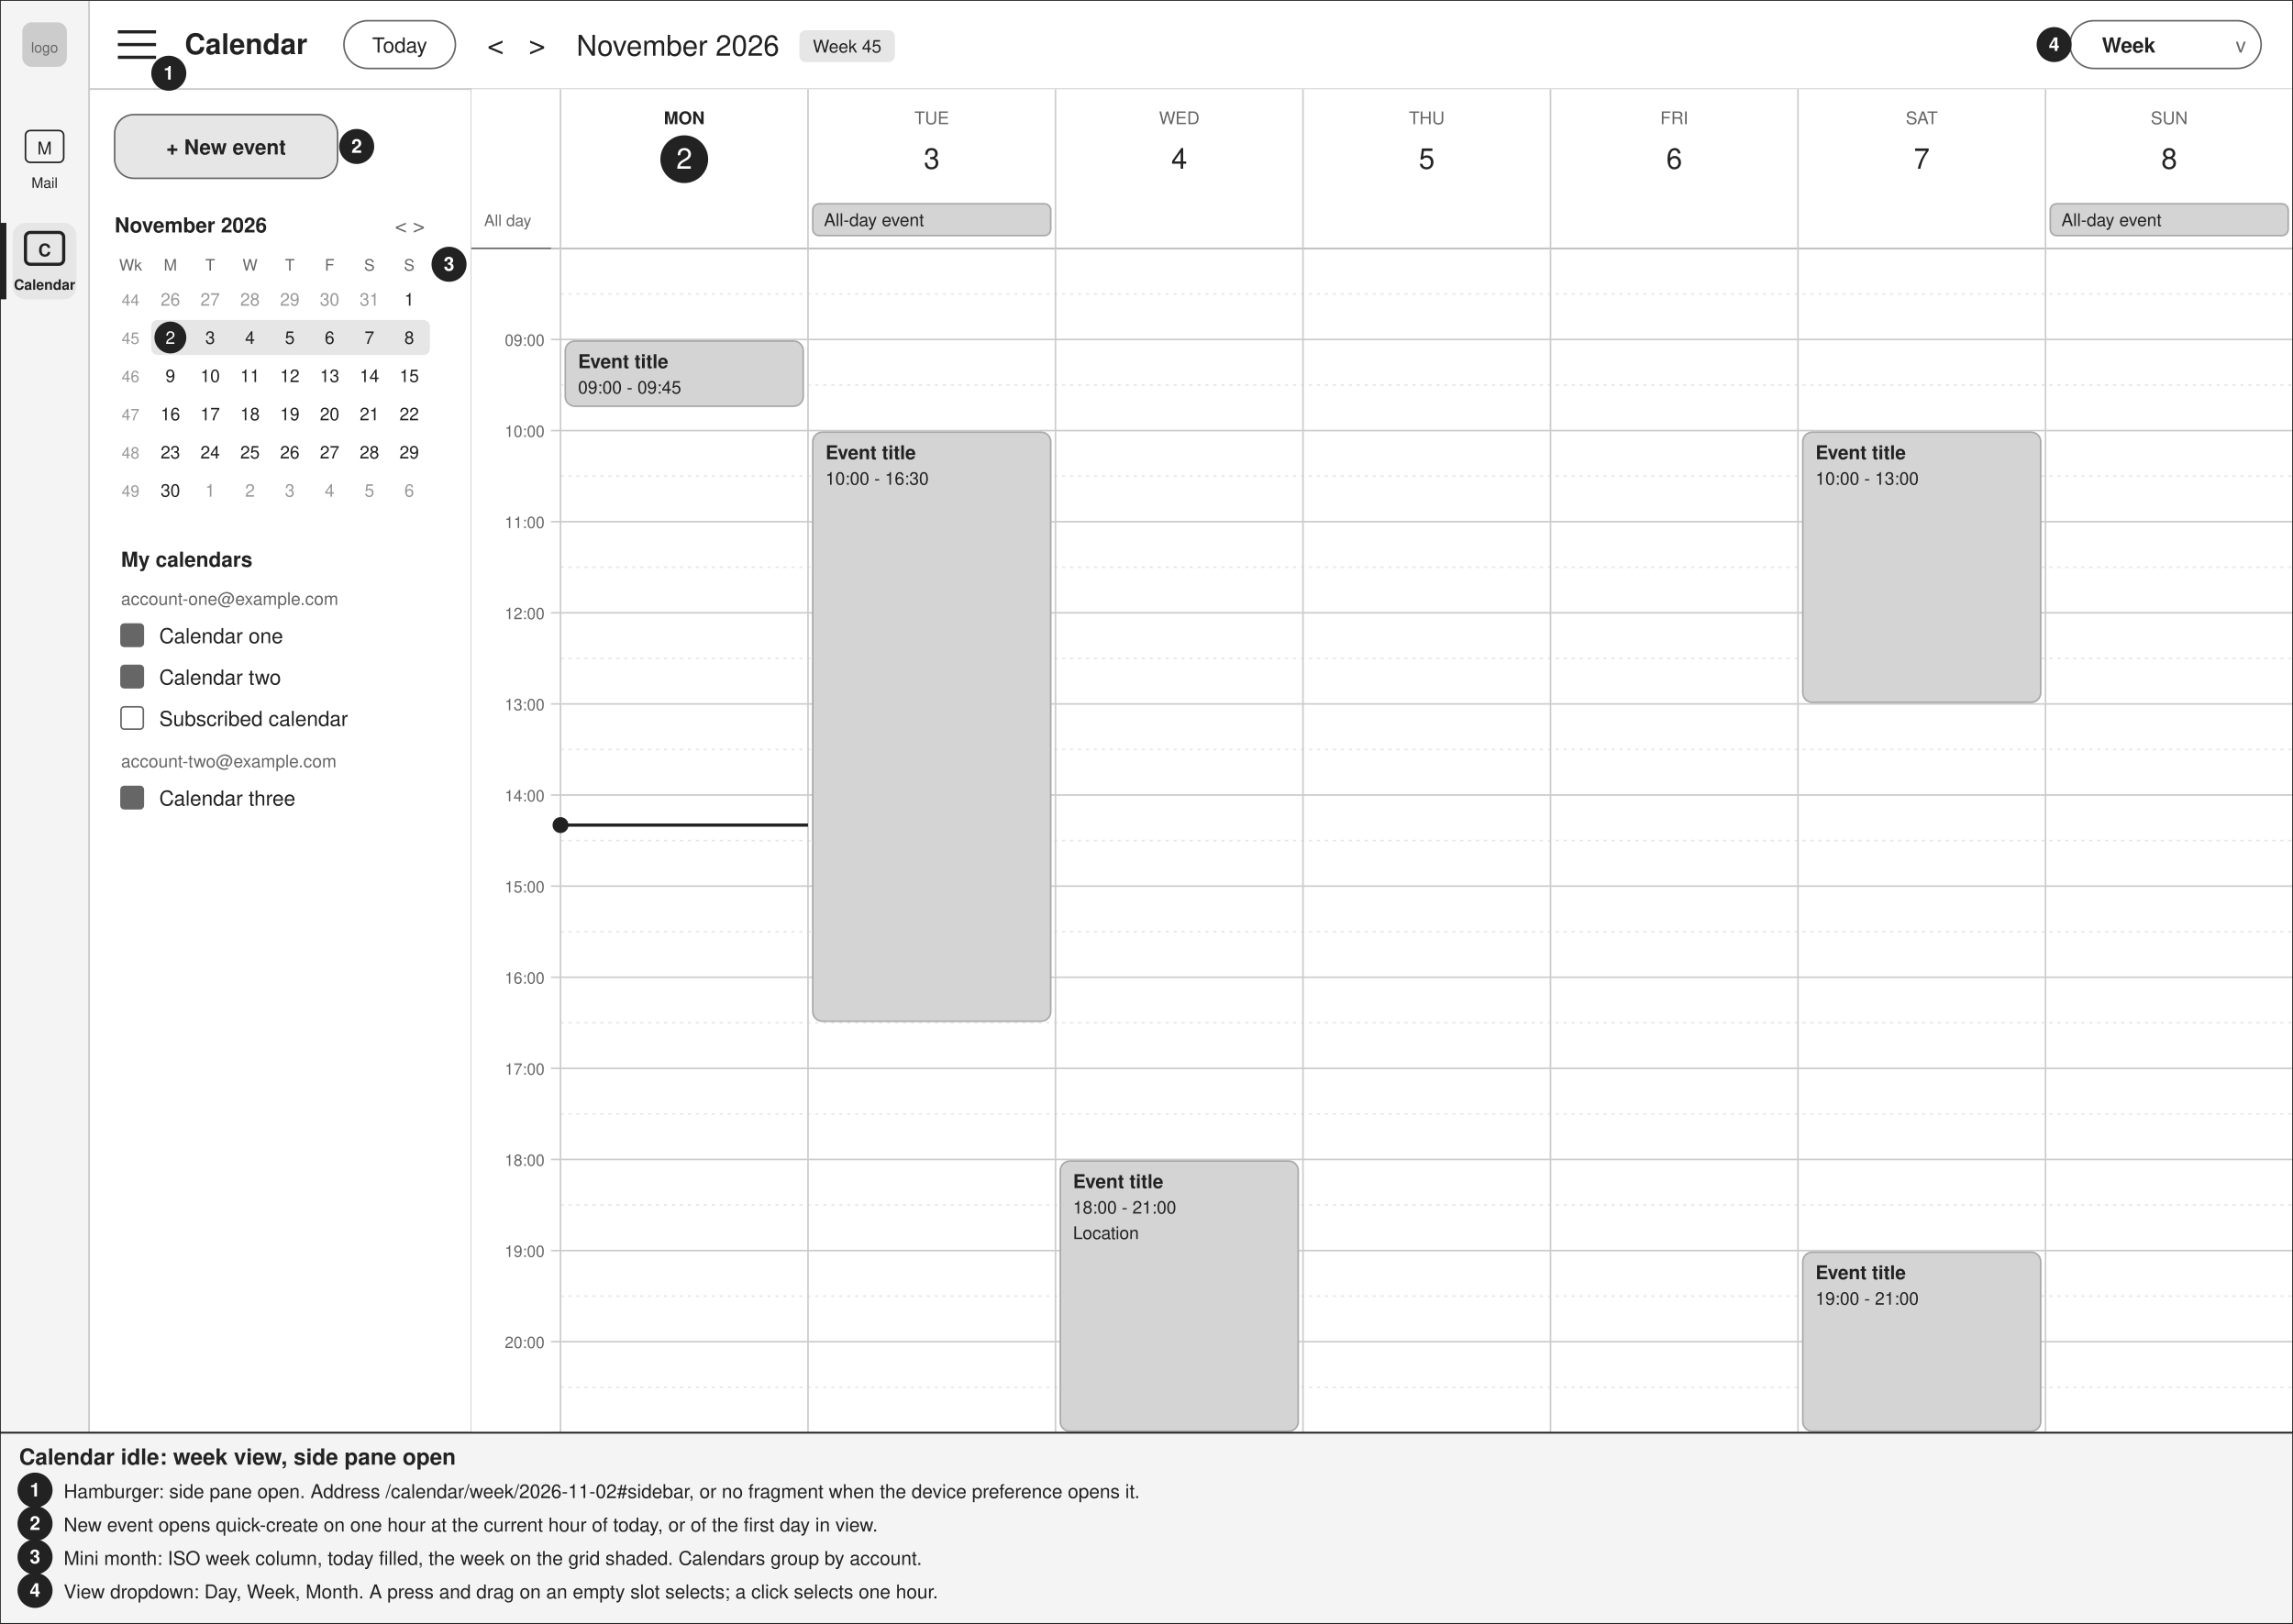
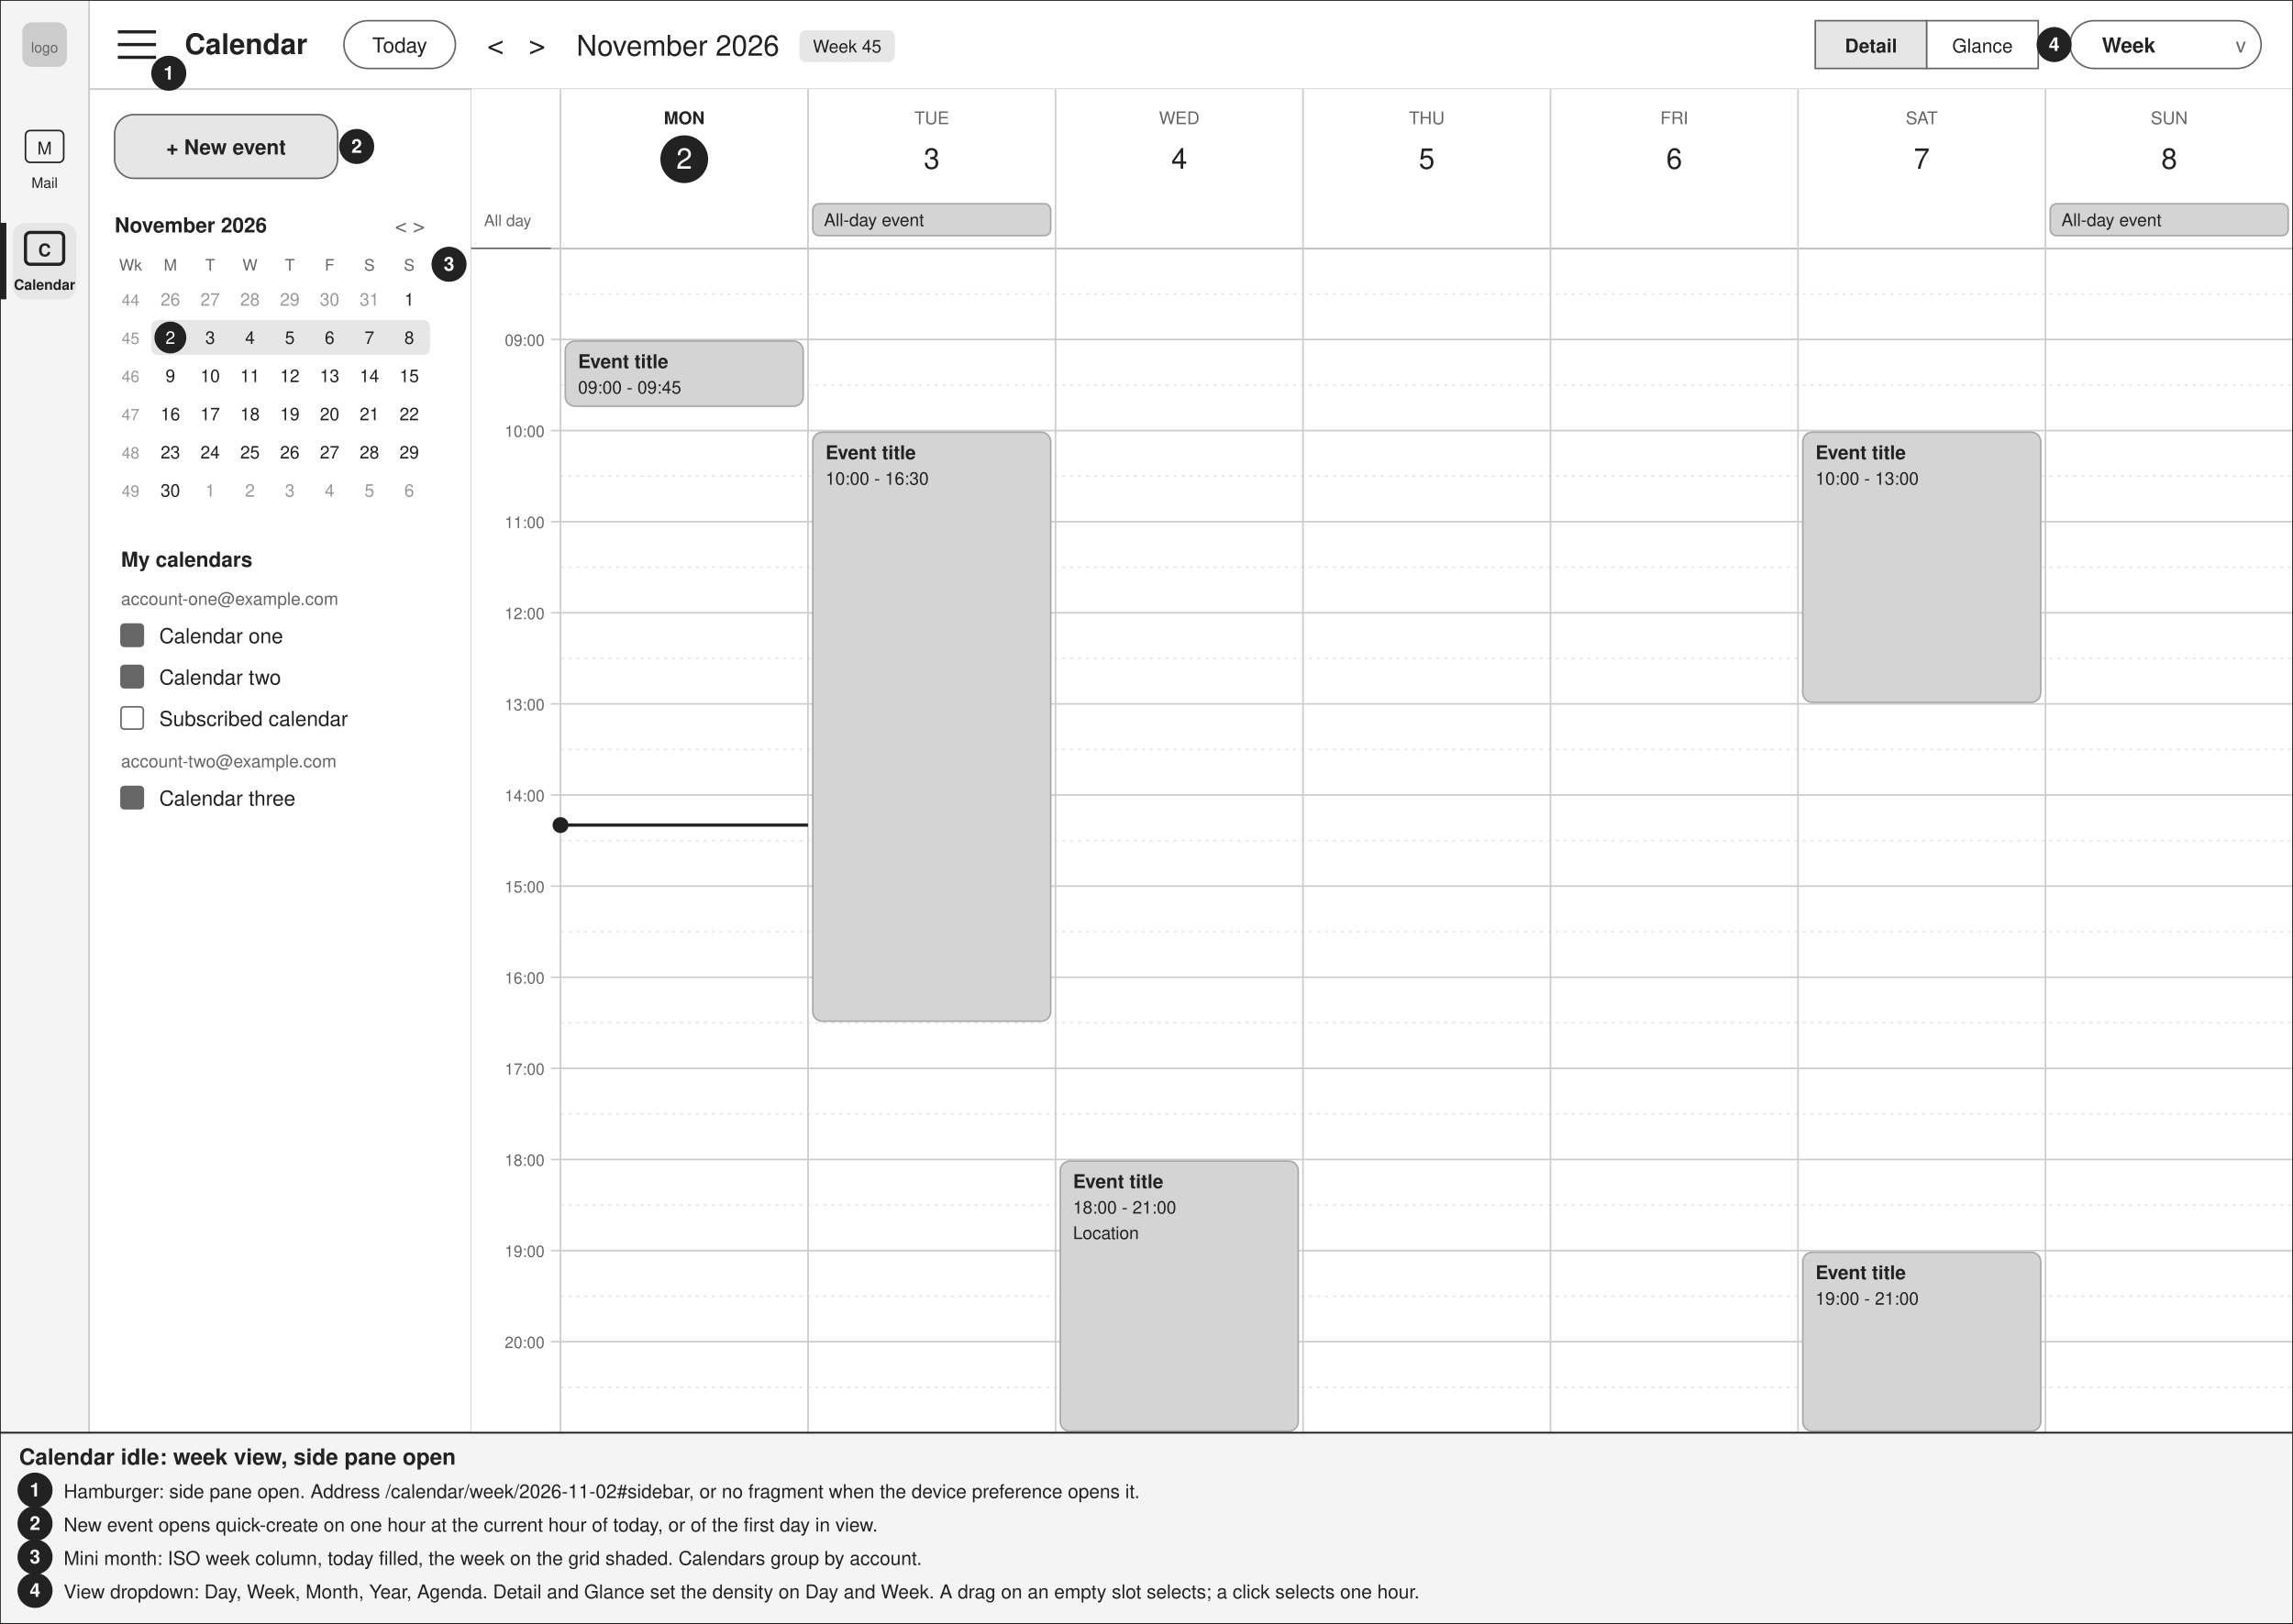
<svg xmlns="http://www.w3.org/2000/svg" width="1440" height="1020" viewBox="0 0 1440 1020">
  <rect width="1440" height="1020" fill="#fff" />
  <rect x="0" y="0" width="56" height="900" rx="0" fill="#f4f4f4" stroke="#ccc" stroke-width="1" />
  <rect x="14" y="14" width="28" height="28" rx="6" fill="#ccc" stroke="none" stroke-width="1" />
  <text x="28" y="33" font-family="Helvetica, Arial, sans-serif" font-size="9" fill="#666" text-anchor="middle">logo</text>
  <rect x="16" y="82" width="24" height="20" rx="3" fill="none" stroke="#222" stroke-width="1" />
  <text x="28" y="97" font-family="Helvetica, Arial, sans-serif" font-size="11" fill="#222" text-anchor="middle">M</text>
  <text x="28" y="118" font-family="Helvetica, Arial, sans-serif" font-size="9" fill="#222" text-anchor="middle">Mail</text>
  <rect x="0" y="140" width="4" height="48" rx="0" fill="#222" stroke="none" stroke-width="1" />
  <rect x="8" y="140" width="40" height="48" rx="8" fill="#e6e6e6" stroke="none" stroke-width="1" />
  <rect x="16" y="146" width="24" height="20" rx="3" fill="none" stroke="#222" stroke-width="2" />
  <text x="28" y="161" font-family="Helvetica, Arial, sans-serif" font-size="11" fill="#222" font-weight="bold" text-anchor="middle">C</text>
  <text x="28" y="182" font-family="Helvetica, Arial, sans-serif" font-size="9" fill="#222" font-weight="bold" text-anchor="middle">Calendar</text>
  <rect x="56" y="0" width="1384" height="56" rx="0" fill="#fff" stroke="#ccc" stroke-width="1" />
  <line x1="74" y1="20" x2="98" y2="20" stroke="#222" stroke-width="2" />
  <line x1="74" y1="28" x2="98" y2="28" stroke="#222" stroke-width="2" />
  <line x1="74" y1="36" x2="98" y2="36" stroke="#222" stroke-width="2" />
  <text x="116" y="34" font-family="Helvetica, Arial, sans-serif" font-size="18" fill="#222" font-weight="bold">Calendar</text>
  <rect x="216" y="13" width="70" height="30" rx="15" fill="#fff" stroke="#666" stroke-width="1" />
  <text x="251" y="33" font-family="Helvetica, Arial, sans-serif" font-size="13" fill="#222" text-anchor="middle">Today</text>
  <text x="306" y="34" font-family="Helvetica, Arial, sans-serif" font-size="18" fill="#222">&lt;</text>
  <text x="332" y="34" font-family="Helvetica, Arial, sans-serif" font-size="18" fill="#222">&gt;</text>
  <text x="362" y="35" font-family="Helvetica, Arial, sans-serif" font-size="18" fill="#222">November 2026</text>
  <rect x="502" y="19" width="60" height="20" rx="4" fill="#e6e6e6" stroke="none" stroke-width="1" />
  <text x="532" y="33" font-family="Helvetica, Arial, sans-serif" font-size="11" fill="#222" text-anchor="middle">Week 45</text>
+   <rect x="1140" y="13" width="70" height="30" rx="0" fill="#e6e6e6" stroke="#666" stroke-width="1" />
+   <text x="1175" y="33" font-family="Helvetica, Arial, sans-serif" font-size="12" fill="#222" font-weight="bold" text-anchor="middle">Detail</text>
+   <rect x="1210" y="13" width="70" height="30" rx="0" fill="#fff" stroke="#666" stroke-width="1" />
+   <text x="1245" y="33" font-family="Helvetica, Arial, sans-serif" font-size="12" fill="#222" text-anchor="middle">Glance</text>
  <rect x="1300" y="13" width="120" height="30" rx="15" fill="none" stroke="#666" stroke-width="1" />
  <text x="1320" y="33" font-family="Helvetica, Arial, sans-serif" font-size="13" fill="#222" font-weight="bold">Week</text>
  <text x="1404" y="33" font-family="Helvetica, Arial, sans-serif" font-size="13" fill="#666">v</text>
  <rect x="56" y="56" width="240" height="844" rx="0" fill="#fff" stroke="#ccc" stroke-width="1" />
  <rect x="72" y="72" width="140" height="40" rx="12" fill="#e6e6e6" stroke="#666" stroke-width="1" />
  <text x="142" y="97" font-family="Helvetica, Arial, sans-serif" font-size="13" fill="#222" font-weight="bold" text-anchor="middle">+  New event</text>
  <text x="72" y="146" font-family="Helvetica, Arial, sans-serif" font-size="13" fill="#222" font-weight="bold">November 2026</text>
  <text x="248" y="146" font-family="Helvetica, Arial, sans-serif" font-size="13" fill="#666">&lt;  &gt;</text>
  <text x="82" y="170" font-family="Helvetica, Arial, sans-serif" font-size="10" fill="#666" text-anchor="middle">Wk</text>
  <text x="107" y="170" font-family="Helvetica, Arial, sans-serif" font-size="10" fill="#666" text-anchor="middle">M</text>
  <text x="132" y="170" font-family="Helvetica, Arial, sans-serif" font-size="10" fill="#666" text-anchor="middle">T</text>
  <text x="157" y="170" font-family="Helvetica, Arial, sans-serif" font-size="10" fill="#666" text-anchor="middle">W</text>
  <text x="182" y="170" font-family="Helvetica, Arial, sans-serif" font-size="10" fill="#666" text-anchor="middle">T</text>
  <text x="207" y="170" font-family="Helvetica, Arial, sans-serif" font-size="10" fill="#666" text-anchor="middle">F</text>
  <text x="232" y="170" font-family="Helvetica, Arial, sans-serif" font-size="10" fill="#666" text-anchor="middle">S</text>
  <text x="257" y="170" font-family="Helvetica, Arial, sans-serif" font-size="10" fill="#666" text-anchor="middle">S</text>
  <rect x="95" y="201" width="175" height="22" rx="4" fill="#e6e6e6" stroke="none" stroke-width="1" />
  <text x="82" y="192" font-family="Helvetica, Arial, sans-serif" font-size="10" fill="#999" text-anchor="middle">44</text>
  <text x="107" y="192" font-family="Helvetica, Arial, sans-serif" font-size="11" fill="#999" text-anchor="middle">26</text>
  <text x="132" y="192" font-family="Helvetica, Arial, sans-serif" font-size="11" fill="#999" text-anchor="middle">27</text>
  <text x="157" y="192" font-family="Helvetica, Arial, sans-serif" font-size="11" fill="#999" text-anchor="middle">28</text>
  <text x="182" y="192" font-family="Helvetica, Arial, sans-serif" font-size="11" fill="#999" text-anchor="middle">29</text>
  <text x="207" y="192" font-family="Helvetica, Arial, sans-serif" font-size="11" fill="#999" text-anchor="middle">30</text>
  <text x="232" y="192" font-family="Helvetica, Arial, sans-serif" font-size="11" fill="#999" text-anchor="middle">31</text>
  <text x="257" y="192" font-family="Helvetica, Arial, sans-serif" font-size="11" fill="#222" text-anchor="middle">1</text>
  <text x="82" y="216" font-family="Helvetica, Arial, sans-serif" font-size="10" fill="#999" text-anchor="middle">45</text>
  <circle cx="107" cy="212" r="10" fill="#222" stroke="none" stroke-width="1" />
  <text x="107" y="216" font-family="Helvetica, Arial, sans-serif" font-size="11" fill="#fff" text-anchor="middle">2</text>
  <text x="132" y="216" font-family="Helvetica, Arial, sans-serif" font-size="11" fill="#222" text-anchor="middle">3</text>
  <text x="157" y="216" font-family="Helvetica, Arial, sans-serif" font-size="11" fill="#222" text-anchor="middle">4</text>
  <text x="182" y="216" font-family="Helvetica, Arial, sans-serif" font-size="11" fill="#222" text-anchor="middle">5</text>
  <text x="207" y="216" font-family="Helvetica, Arial, sans-serif" font-size="11" fill="#222" text-anchor="middle">6</text>
  <text x="232" y="216" font-family="Helvetica, Arial, sans-serif" font-size="11" fill="#222" text-anchor="middle">7</text>
  <text x="257" y="216" font-family="Helvetica, Arial, sans-serif" font-size="11" fill="#222" text-anchor="middle">8</text>
  <text x="82" y="240" font-family="Helvetica, Arial, sans-serif" font-size="10" fill="#999" text-anchor="middle">46</text>
  <text x="107" y="240" font-family="Helvetica, Arial, sans-serif" font-size="11" fill="#222" text-anchor="middle">9</text>
  <text x="132" y="240" font-family="Helvetica, Arial, sans-serif" font-size="11" fill="#222" text-anchor="middle">10</text>
  <text x="157" y="240" font-family="Helvetica, Arial, sans-serif" font-size="11" fill="#222" text-anchor="middle">11</text>
  <text x="182" y="240" font-family="Helvetica, Arial, sans-serif" font-size="11" fill="#222" text-anchor="middle">12</text>
  <text x="207" y="240" font-family="Helvetica, Arial, sans-serif" font-size="11" fill="#222" text-anchor="middle">13</text>
  <text x="232" y="240" font-family="Helvetica, Arial, sans-serif" font-size="11" fill="#222" text-anchor="middle">14</text>
  <text x="257" y="240" font-family="Helvetica, Arial, sans-serif" font-size="11" fill="#222" text-anchor="middle">15</text>
  <text x="82" y="264" font-family="Helvetica, Arial, sans-serif" font-size="10" fill="#999" text-anchor="middle">47</text>
  <text x="107" y="264" font-family="Helvetica, Arial, sans-serif" font-size="11" fill="#222" text-anchor="middle">16</text>
  <text x="132" y="264" font-family="Helvetica, Arial, sans-serif" font-size="11" fill="#222" text-anchor="middle">17</text>
  <text x="157" y="264" font-family="Helvetica, Arial, sans-serif" font-size="11" fill="#222" text-anchor="middle">18</text>
  <text x="182" y="264" font-family="Helvetica, Arial, sans-serif" font-size="11" fill="#222" text-anchor="middle">19</text>
  <text x="207" y="264" font-family="Helvetica, Arial, sans-serif" font-size="11" fill="#222" text-anchor="middle">20</text>
  <text x="232" y="264" font-family="Helvetica, Arial, sans-serif" font-size="11" fill="#222" text-anchor="middle">21</text>
  <text x="257" y="264" font-family="Helvetica, Arial, sans-serif" font-size="11" fill="#222" text-anchor="middle">22</text>
  <text x="82" y="288" font-family="Helvetica, Arial, sans-serif" font-size="10" fill="#999" text-anchor="middle">48</text>
  <text x="107" y="288" font-family="Helvetica, Arial, sans-serif" font-size="11" fill="#222" text-anchor="middle">23</text>
  <text x="132" y="288" font-family="Helvetica, Arial, sans-serif" font-size="11" fill="#222" text-anchor="middle">24</text>
  <text x="157" y="288" font-family="Helvetica, Arial, sans-serif" font-size="11" fill="#222" text-anchor="middle">25</text>
  <text x="182" y="288" font-family="Helvetica, Arial, sans-serif" font-size="11" fill="#222" text-anchor="middle">26</text>
  <text x="207" y="288" font-family="Helvetica, Arial, sans-serif" font-size="11" fill="#222" text-anchor="middle">27</text>
  <text x="232" y="288" font-family="Helvetica, Arial, sans-serif" font-size="11" fill="#222" text-anchor="middle">28</text>
  <text x="257" y="288" font-family="Helvetica, Arial, sans-serif" font-size="11" fill="#222" text-anchor="middle">29</text>
  <text x="82" y="312" font-family="Helvetica, Arial, sans-serif" font-size="10" fill="#999" text-anchor="middle">49</text>
  <text x="107" y="312" font-family="Helvetica, Arial, sans-serif" font-size="11" fill="#222" text-anchor="middle">30</text>
  <text x="132" y="312" font-family="Helvetica, Arial, sans-serif" font-size="11" fill="#999" text-anchor="middle">1</text>
  <text x="157" y="312" font-family="Helvetica, Arial, sans-serif" font-size="11" fill="#999" text-anchor="middle">2</text>
  <text x="182" y="312" font-family="Helvetica, Arial, sans-serif" font-size="11" fill="#999" text-anchor="middle">3</text>
  <text x="207" y="312" font-family="Helvetica, Arial, sans-serif" font-size="11" fill="#999" text-anchor="middle">4</text>
  <text x="232" y="312" font-family="Helvetica, Arial, sans-serif" font-size="11" fill="#999" text-anchor="middle">5</text>
  <text x="257" y="312" font-family="Helvetica, Arial, sans-serif" font-size="11" fill="#999" text-anchor="middle">6</text>
  <text x="76" y="356" font-family="Helvetica, Arial, sans-serif" font-size="13" fill="#222" font-weight="bold">My calendars</text>
  <text x="76" y="380" font-family="Helvetica, Arial, sans-serif" font-size="11" fill="#666">account-one@example.com</text>
  <rect x="76" y="392" width="14" height="14" rx="2" fill="#666" stroke="#666" stroke-width="1" />
  <text x="100" y="404" font-family="Helvetica, Arial, sans-serif" font-size="13" fill="#222">Calendar one</text>
  <rect x="76" y="418" width="14" height="14" rx="2" fill="#666" stroke="#666" stroke-width="1" />
  <text x="100" y="430" font-family="Helvetica, Arial, sans-serif" font-size="13" fill="#222">Calendar two</text>
  <rect x="76" y="444" width="14" height="14" rx="2" fill="none" stroke="#666" stroke-width="1" />
  <text x="100" y="456" font-family="Helvetica, Arial, sans-serif" font-size="13" fill="#222">Subscribed calendar</text>
  <text x="76" y="482" font-family="Helvetica, Arial, sans-serif" font-size="11" fill="#666">account-two@example.com</text>
  <rect x="76" y="494" width="14" height="14" rx="2" fill="#666" stroke="#666" stroke-width="1" />
  <text x="100" y="506" font-family="Helvetica, Arial, sans-serif" font-size="13" fill="#222">Calendar three</text>
  <rect x="296" y="56" width="1144" height="844" rx="0" fill="#fff" stroke="none" stroke-width="1" />
  <text x="429.714" y="78" font-family="Helvetica, Arial, sans-serif" font-size="11" fill="#222" font-weight="bold" text-anchor="middle">MON</text>
  <circle cx="429.714" cy="100" r="15" fill="#222" stroke="none" stroke-width="1" />
  <text x="429.714" y="106" font-family="Helvetica, Arial, sans-serif" font-size="18" fill="#fff" text-anchor="middle">2</text>
  <text x="585.143" y="78" font-family="Helvetica, Arial, sans-serif" font-size="11" fill="#666" text-anchor="middle">TUE</text>
  <text x="585.143" y="106" font-family="Helvetica, Arial, sans-serif" font-size="18" fill="#222" text-anchor="middle">3</text>
  <text x="740.571" y="78" font-family="Helvetica, Arial, sans-serif" font-size="11" fill="#666" text-anchor="middle">WED</text>
  <text x="740.571" y="106" font-family="Helvetica, Arial, sans-serif" font-size="18" fill="#222" text-anchor="middle">4</text>
  <text x="896" y="78" font-family="Helvetica, Arial, sans-serif" font-size="11" fill="#666" text-anchor="middle">THU</text>
  <text x="896" y="106" font-family="Helvetica, Arial, sans-serif" font-size="18" fill="#222" text-anchor="middle">5</text>
  <text x="1051.429" y="78" font-family="Helvetica, Arial, sans-serif" font-size="11" fill="#666" text-anchor="middle">FRI</text>
  <text x="1051.429" y="106" font-family="Helvetica, Arial, sans-serif" font-size="18" fill="#222" text-anchor="middle">6</text>
  <text x="1206.857" y="78" font-family="Helvetica, Arial, sans-serif" font-size="11" fill="#666" text-anchor="middle">SAT</text>
  <text x="1206.857" y="106" font-family="Helvetica, Arial, sans-serif" font-size="18" fill="#222" text-anchor="middle">7</text>
  <text x="1362.286" y="78" font-family="Helvetica, Arial, sans-serif" font-size="11" fill="#666" text-anchor="middle">SUN</text>
  <text x="1362.286" y="106" font-family="Helvetica, Arial, sans-serif" font-size="18" fill="#222" text-anchor="middle">8</text>
  <text x="304" y="142" font-family="Helvetica, Arial, sans-serif" font-size="10" fill="#666">All day</text>
  <rect x="510.429" y="128" width="149.429" height="20" rx="4" fill="#d4d4d4" stroke="#a8a8a8" stroke-width="1" />
  <text x="517.429" y="142" font-family="Helvetica, Arial, sans-serif" font-size="11" fill="#222">All-day event</text>
  <rect x="1287.571" y="128" width="149.429" height="20" rx="4" fill="#d4d4d4" stroke="#a8a8a8" stroke-width="1" />
  <text x="1294.571" y="142" font-family="Helvetica, Arial, sans-serif" font-size="11" fill="#222">All-day event</text>
  <line x1="296" y1="156" x2="1440" y2="156" stroke="#666" stroke-width="1" />
  <line x1="346" y1="156" x2="1440" y2="156" stroke="#ccc" stroke-width="1" />
  <line x1="352" y1="184.615" x2="1440" y2="184.615" stroke="#e6e6e6" stroke-width="1" stroke-dasharray="2 3" />
  <line x1="346" y1="213.231" x2="1440" y2="213.231" stroke="#ccc" stroke-width="1" />
  <text x="342" y="217.231" font-family="Helvetica, Arial, sans-serif" font-size="10" fill="#666" text-anchor="end">09:00</text>
  <line x1="352" y1="241.846" x2="1440" y2="241.846" stroke="#e6e6e6" stroke-width="1" stroke-dasharray="2 3" />
  <line x1="346" y1="270.462" x2="1440" y2="270.462" stroke="#ccc" stroke-width="1" />
  <text x="342" y="274.462" font-family="Helvetica, Arial, sans-serif" font-size="10" fill="#666" text-anchor="end">10:00</text>
  <line x1="352" y1="299.077" x2="1440" y2="299.077" stroke="#e6e6e6" stroke-width="1" stroke-dasharray="2 3" />
  <line x1="346" y1="327.692" x2="1440" y2="327.692" stroke="#ccc" stroke-width="1" />
  <text x="342" y="331.692" font-family="Helvetica, Arial, sans-serif" font-size="10" fill="#666" text-anchor="end">11:00</text>
  <line x1="352" y1="356.308" x2="1440" y2="356.308" stroke="#e6e6e6" stroke-width="1" stroke-dasharray="2 3" />
  <line x1="346" y1="384.923" x2="1440" y2="384.923" stroke="#ccc" stroke-width="1" />
  <text x="342" y="388.923" font-family="Helvetica, Arial, sans-serif" font-size="10" fill="#666" text-anchor="end">12:00</text>
  <line x1="352" y1="413.538" x2="1440" y2="413.538" stroke="#e6e6e6" stroke-width="1" stroke-dasharray="2 3" />
  <line x1="346" y1="442.154" x2="1440" y2="442.154" stroke="#ccc" stroke-width="1" />
  <text x="342" y="446.154" font-family="Helvetica, Arial, sans-serif" font-size="10" fill="#666" text-anchor="end">13:00</text>
  <line x1="352" y1="470.769" x2="1440" y2="470.769" stroke="#e6e6e6" stroke-width="1" stroke-dasharray="2 3" />
  <line x1="346" y1="499.385" x2="1440" y2="499.385" stroke="#ccc" stroke-width="1" />
  <text x="342" y="503.385" font-family="Helvetica, Arial, sans-serif" font-size="10" fill="#666" text-anchor="end">14:00</text>
  <line x1="352" y1="528" x2="1440" y2="528" stroke="#e6e6e6" stroke-width="1" stroke-dasharray="2 3" />
  <line x1="346" y1="556.615" x2="1440" y2="556.615" stroke="#ccc" stroke-width="1" />
  <text x="342" y="560.615" font-family="Helvetica, Arial, sans-serif" font-size="10" fill="#666" text-anchor="end">15:00</text>
  <line x1="352" y1="585.231" x2="1440" y2="585.231" stroke="#e6e6e6" stroke-width="1" stroke-dasharray="2 3" />
  <line x1="346" y1="613.846" x2="1440" y2="613.846" stroke="#ccc" stroke-width="1" />
  <text x="342" y="617.846" font-family="Helvetica, Arial, sans-serif" font-size="10" fill="#666" text-anchor="end">16:00</text>
  <line x1="352" y1="642.462" x2="1440" y2="642.462" stroke="#e6e6e6" stroke-width="1" stroke-dasharray="2 3" />
  <line x1="346" y1="671.077" x2="1440" y2="671.077" stroke="#ccc" stroke-width="1" />
  <text x="342" y="675.077" font-family="Helvetica, Arial, sans-serif" font-size="10" fill="#666" text-anchor="end">17:00</text>
  <line x1="352" y1="699.692" x2="1440" y2="699.692" stroke="#e6e6e6" stroke-width="1" stroke-dasharray="2 3" />
  <line x1="346" y1="728.308" x2="1440" y2="728.308" stroke="#ccc" stroke-width="1" />
  <text x="342" y="732.308" font-family="Helvetica, Arial, sans-serif" font-size="10" fill="#666" text-anchor="end">18:00</text>
  <line x1="352" y1="756.923" x2="1440" y2="756.923" stroke="#e6e6e6" stroke-width="1" stroke-dasharray="2 3" />
  <line x1="346" y1="785.538" x2="1440" y2="785.538" stroke="#ccc" stroke-width="1" />
  <text x="342" y="789.538" font-family="Helvetica, Arial, sans-serif" font-size="10" fill="#666" text-anchor="end">19:00</text>
  <line x1="352" y1="814.154" x2="1440" y2="814.154" stroke="#e6e6e6" stroke-width="1" stroke-dasharray="2 3" />
  <line x1="346" y1="842.769" x2="1440" y2="842.769" stroke="#ccc" stroke-width="1" />
  <text x="342" y="846.769" font-family="Helvetica, Arial, sans-serif" font-size="10" fill="#666" text-anchor="end">20:00</text>
  <line x1="352" y1="871.385" x2="1440" y2="871.385" stroke="#e6e6e6" stroke-width="1" stroke-dasharray="2 3" />
  <line x1="346" y1="900" x2="1440" y2="900" stroke="#ccc" stroke-width="1" />
  <line x1="352" y1="928.615" x2="1440" y2="928.615" stroke="#e6e6e6" stroke-width="1" stroke-dasharray="2 3" />
  <line x1="352" y1="56" x2="352" y2="900" stroke="#ccc" stroke-width="1" />
  <line x1="507.429" y1="56" x2="507.429" y2="900" stroke="#ccc" stroke-width="1" />
  <line x1="662.857" y1="56" x2="662.857" y2="900" stroke="#ccc" stroke-width="1" />
  <line x1="818.286" y1="56" x2="818.286" y2="900" stroke="#ccc" stroke-width="1" />
  <line x1="973.714" y1="56" x2="973.714" y2="900" stroke="#ccc" stroke-width="1" />
  <line x1="1129.143" y1="56" x2="1129.143" y2="900" stroke="#ccc" stroke-width="1" />
  <line x1="1284.571" y1="56" x2="1284.571" y2="900" stroke="#ccc" stroke-width="1" />
  <line x1="1440" y1="56" x2="1440" y2="900" stroke="#ccc" stroke-width="1" />
  <circle cx="352" cy="518.271" r="5" fill="#222" stroke="none" stroke-width="1" />
  <line x1="352" y1="518.271" x2="507.429" y2="518.271" stroke="#222" stroke-width="2" />
  <rect x="510.429" y="271.462" width="149.429" height="370" rx="6" fill="#d4d4d4" stroke="#a8a8a8" stroke-width="1" />
  <text x="518.429" y="288.462" font-family="Helvetica, Arial, sans-serif" font-size="12" fill="#222" font-weight="bold">Event title</text>
  <text x="518.429" y="304.462" font-family="Helvetica, Arial, sans-serif" font-size="11" fill="#222">10:00 - 16:30</text>
  <rect x="665.857" y="729.308" width="149.429" height="169.692" rx="6" fill="#d4d4d4" stroke="#a8a8a8" stroke-width="1" />
  <text x="673.857" y="746.308" font-family="Helvetica, Arial, sans-serif" font-size="12" fill="#222" font-weight="bold">Event title</text>
  <text x="673.857" y="762.308" font-family="Helvetica, Arial, sans-serif" font-size="11" fill="#222">18:00 - 21:00</text>
  <text x="673.857" y="778.308" font-family="Helvetica, Arial, sans-serif" font-size="11" fill="#222">Location</text>
  <rect x="1132.143" y="271.462" width="149.429" height="169.692" rx="6" fill="#d4d4d4" stroke="#a8a8a8" stroke-width="1" />
  <text x="1140.143" y="288.462" font-family="Helvetica, Arial, sans-serif" font-size="12" fill="#222" font-weight="bold">Event title</text>
  <text x="1140.143" y="304.462" font-family="Helvetica, Arial, sans-serif" font-size="11" fill="#222">10:00 - 13:00</text>
  <rect x="1132.143" y="786.538" width="149.429" height="112.462" rx="6" fill="#d4d4d4" stroke="#a8a8a8" stroke-width="1" />
  <text x="1140.143" y="803.538" font-family="Helvetica, Arial, sans-serif" font-size="12" fill="#222" font-weight="bold">Event title</text>
  <text x="1140.143" y="819.538" font-family="Helvetica, Arial, sans-serif" font-size="11" fill="#222">19:00 - 21:00</text>
  <rect x="355" y="214.231" width="149.429" height="40.923" rx="6" fill="#d4d4d4" stroke="#a8a8a8" stroke-width="1" />
  <text x="363" y="231.231" font-family="Helvetica, Arial, sans-serif" font-size="12" fill="#222" font-weight="bold">Event title</text>
  <text x="363" y="247.231" font-family="Helvetica, Arial, sans-serif" font-size="11" fill="#222">09:00 - 09:45</text>
  <circle cx="106" cy="46" r="11" fill="#222" stroke="none" stroke-width="1" />
  <text x="106" y="50" font-family="Helvetica, Arial, sans-serif" font-size="12" fill="#fff" font-weight="bold" text-anchor="middle">1</text>
  <circle cx="224" cy="92" r="11" fill="#222" stroke="none" stroke-width="1" />
  <text x="224" y="96" font-family="Helvetica, Arial, sans-serif" font-size="12" fill="#fff" font-weight="bold" text-anchor="middle">2</text>
  <circle cx="282" cy="166" r="11" fill="#222" stroke="none" stroke-width="1" />
  <text x="282" y="170" font-family="Helvetica, Arial, sans-serif" font-size="12" fill="#fff" font-weight="bold" text-anchor="middle">3</text>
  <circle cx="1290" cy="28" r="11" fill="#222" stroke="none" stroke-width="1" />
  <text x="1290" y="32" font-family="Helvetica, Arial, sans-serif" font-size="12" fill="#fff" font-weight="bold" text-anchor="middle">4</text>
  <rect x="0" y="0" width="1440" height="900" rx="0" fill="none" stroke="#222" stroke-width="1" />
  <rect x="0" y="900" width="1440" height="120" rx="0" fill="#f4f4f4" stroke="#222" stroke-width="1" />
  <text x="12" y="920" font-family="Helvetica, Arial, sans-serif" font-size="14" fill="#222" font-weight="bold">Calendar idle: week view, side pane open</text>
  <circle cx="22" cy="936" r="11" fill="#222" stroke="none" stroke-width="1" />
  <text x="22" y="940" font-family="Helvetica, Arial, sans-serif" font-size="12" fill="#fff" font-weight="bold" text-anchor="middle">1</text>
  <text x="40" y="941" font-family="Helvetica, Arial, sans-serif" font-size="12" fill="#222">Hamburger: side pane open. Address /calendar/week/2026-11-02#sidebar, or no fragment when the device preference opens it.</text>
  <circle cx="22" cy="957" r="11" fill="#222" stroke="none" stroke-width="1" />
  <text x="22" y="961" font-family="Helvetica, Arial, sans-serif" font-size="12" fill="#fff" font-weight="bold" text-anchor="middle">2</text>
  <text x="40" y="962" font-family="Helvetica, Arial, sans-serif" font-size="12" fill="#222">New event opens quick-create on one hour at the current hour of today, or of the first day in view.</text>
  <circle cx="22" cy="978" r="11" fill="#222" stroke="none" stroke-width="1" />
  <text x="22" y="982" font-family="Helvetica, Arial, sans-serif" font-size="12" fill="#fff" font-weight="bold" text-anchor="middle">3</text>
  <text x="40" y="983" font-family="Helvetica, Arial, sans-serif" font-size="12" fill="#222">Mini month: ISO week column, today filled, the week on the grid shaded. Calendars group by account.</text>
  <circle cx="22" cy="999" r="11" fill="#222" stroke="none" stroke-width="1" />
  <text x="22" y="1003" font-family="Helvetica, Arial, sans-serif" font-size="12" fill="#fff" font-weight="bold" text-anchor="middle">4</text>
-   <text x="40" y="1004" font-family="Helvetica, Arial, sans-serif" font-size="12" fill="#222">View dropdown: Day, Week, Month. A press and drag on an empty slot selects; a click selects one hour.</text>
+   <text x="40" y="1004" font-family="Helvetica, Arial, sans-serif" font-size="12" fill="#222">View dropdown: Day, Week, Month, Year, Agenda. Detail and Glance set the density on Day and Week. A drag on an empty slot selects; a click selects one hour.</text>
</svg>
